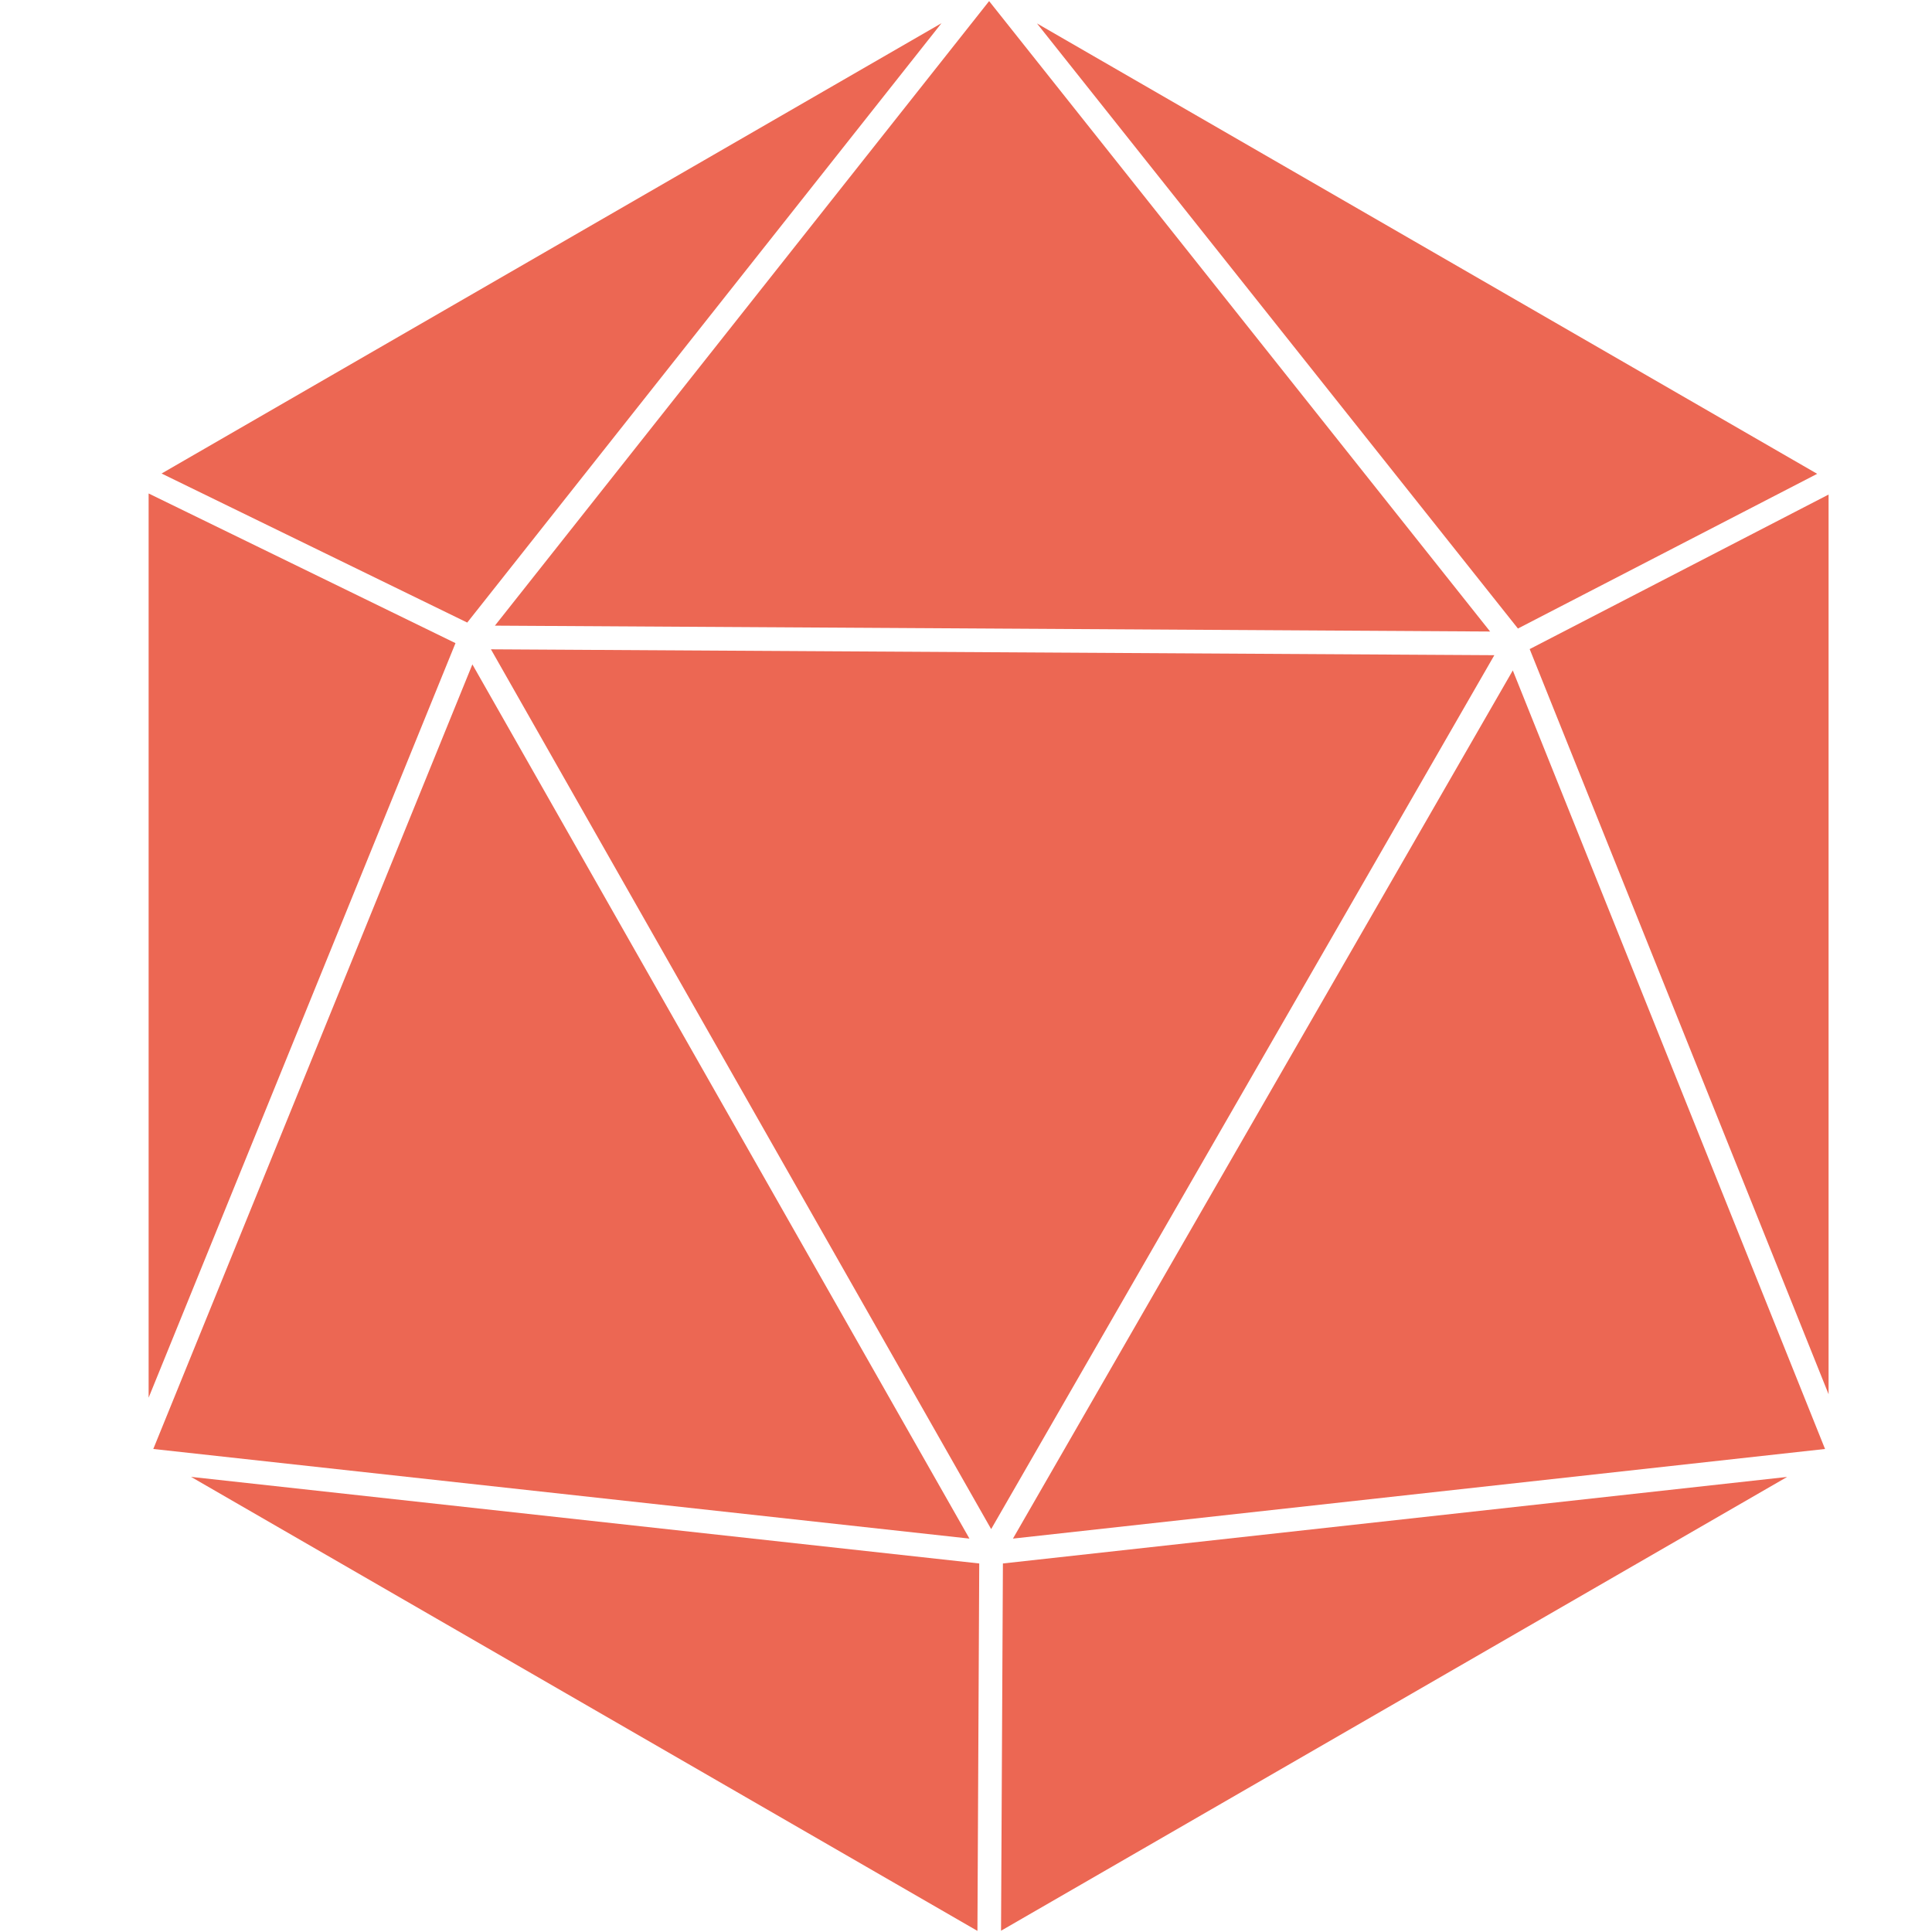
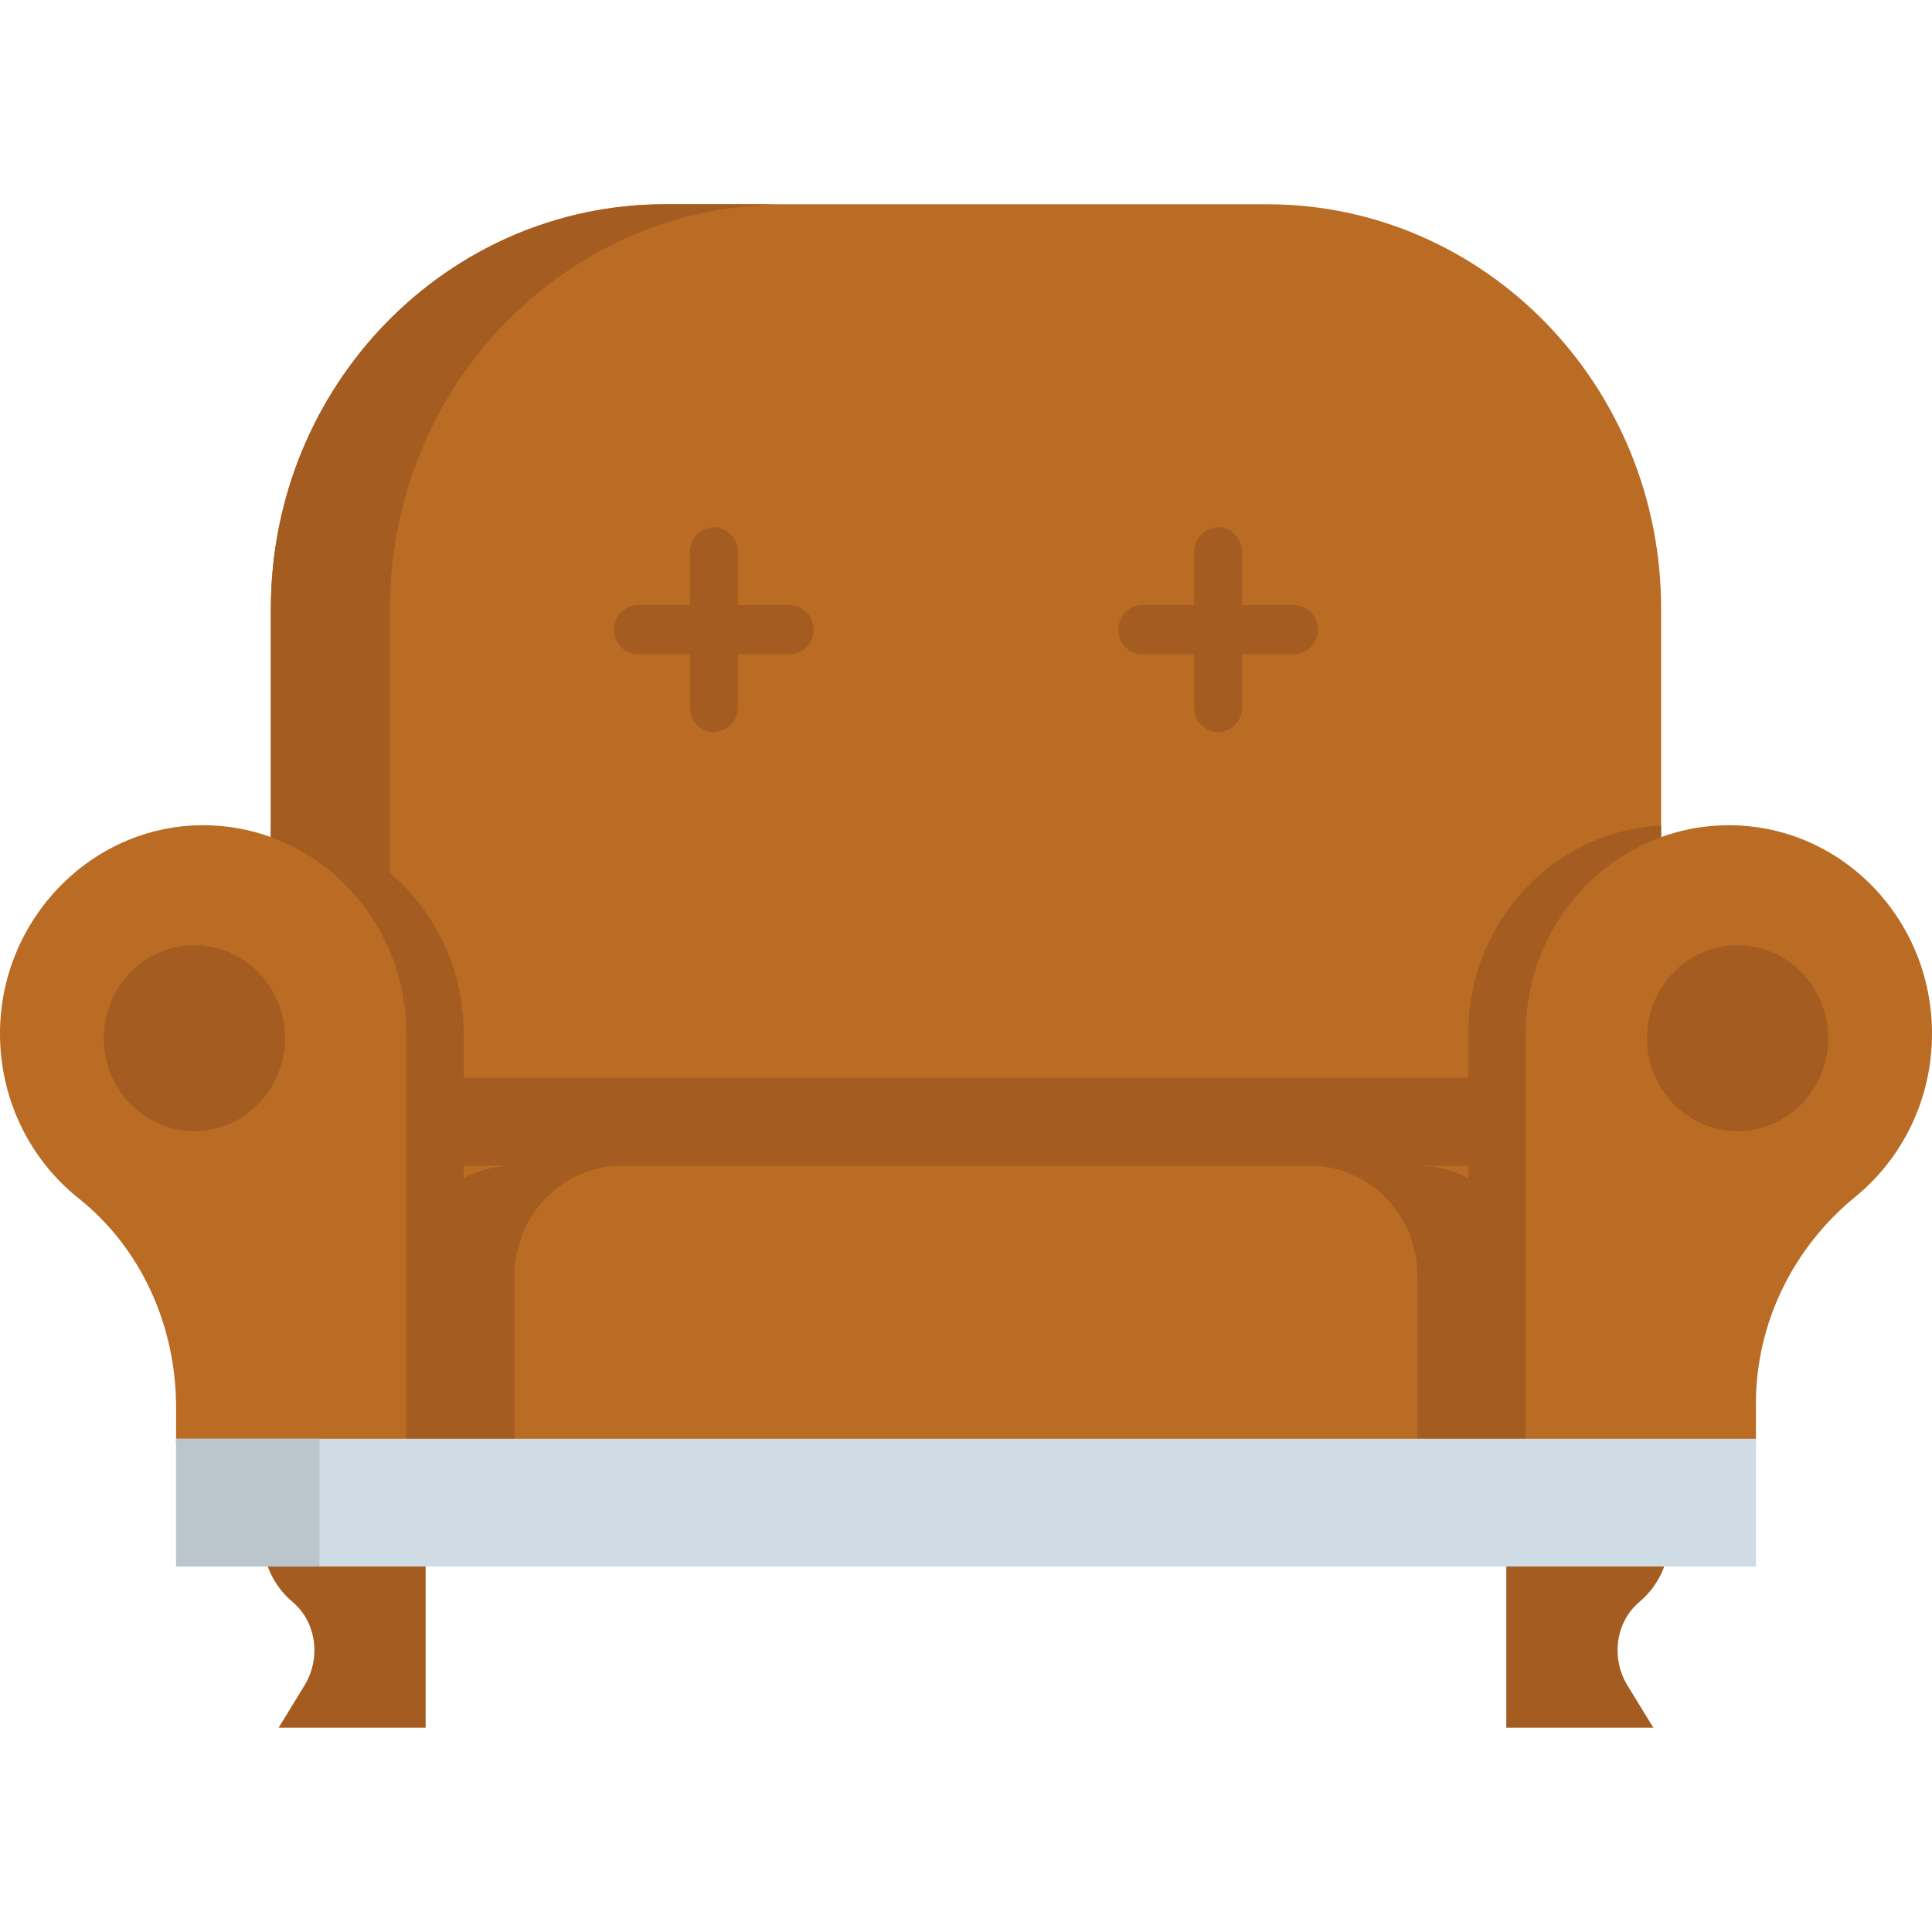
- <svg xmlns="http://www.w3.org/2000/svg" width="500" zoomAndPan="magnify" viewBox="0 0 375 375" height="500" preserveAspectRatio="xMidYMid meet" version="1.0">
-   <defs>
-     <clipPath id="cb78c1facb">
-       <path d="M 296 95 L 354.926 95 L 354.926 272 L 296 272 Z M 296 95 " clip-rule="nonzero" />
-     </clipPath>
-     <clipPath id="a293203cb4">
-       <path d="M 28.848 95 L 89 95 L 89 272 L 28.848 272 Z M 28.848 95 " clip-rule="nonzero" />
-     </clipPath>
-     <clipPath id="e3ce46087c">
-       <path d="M 196 130 L 354.926 130 L 354.926 299 L 196 299 Z M 196 130 " clip-rule="nonzero" />
-     </clipPath>
-   </defs>
-   <path fill="#ec6753" d="M 294.629 121.996 L 201.277 4.547 L 352.715 91.969 Z M 294.629 121.996 " fill-opacity="1" fill-rule="nonzero" />
-   <path fill="#ec6753" d="M 194.301 374.754 L 194.664 303.469 L 346.879 286.672 Z M 194.301 374.754 " fill-opacity="1" fill-rule="nonzero" />
-   <g clip-path="url(#cb78c1facb)">
-     <path fill="#ec6753" d="M 355.203 271.309 L 296.91 125.988 L 355.203 95.848 Z M 355.203 271.309 " fill-opacity="1" fill-rule="nonzero" />
+ <svg xmlns="http://www.w3.org/2000/svg" version="1.1" id="Layer_1" viewBox="0 0 512.003 512.003" xml:space="preserve">
+   <g>
+     <path style="fill:#BA6B24;" d="M107.687,382.59v-44.518c0-16.096,12.72-29.146,28.408-29.146h239.8   c15.7,0,28.421,13.051,28.421,29.146v44.518" />
+     <path style="fill:#BA6B24;" d="M440.215,161.324v60.517l-4.057,160.75H71.783V161.324c0-59.203,46.786-107.193,104.476-107.193   H335.74C393.442,54.131,440.215,102.12,440.215,161.324z" />
  </g>
-   <path fill="#ec6753" d="M 190.07 303.469 L 189.719 374.785 L 37.082 286.66 Z M 190.07 303.469 " fill-opacity="1" fill-rule="nonzero" />
-   <path fill="#ec6753" d="M 90.691 120.84 L 31.363 91.91 L 182.742 4.504 Z M 90.691 120.84 " fill-opacity="1" fill-rule="nonzero" />
-   <g clip-path="url(#a293203cb4)">
-     <path fill="#ec6753" d="M 28.773 95.746 L 88.41 124.832 L 28.773 271.473 Z M 28.773 95.746 " fill-opacity="1" fill-rule="nonzero" />
+   <g>
+     <path style="fill:#A55C20;" d="M164.776,308.928c-15.688,0-28.413,13.045-28.413,29.141v44.518h-28.677v-44.518   c0-16.095,12.714-29.141,28.402-29.141H164.776z" />
+     <path style="fill:#A55C20;" d="M404.316,338.069v44.518H375.63v-44.518c0-16.095-12.725-29.141-28.423-29.141h28.686   C391.591,308.928,404.316,321.972,404.316,338.069z" />
+     <path style="fill:#A55C20;" d="M103.346,161.327c0-59.201,46.775-107.193,104.475-107.193h-31.557   c-57.7,0-104.476,47.992-104.476,107.193v60.512v160.75h31.558V221.84C103.346,221.84,103.346,161.327,103.346,161.327z" />
+     <path style="fill:#A55C20;" d="M440.215,218.771v3.07l-4.057,160.75h-47.052V273.927c0-24.04,14.974-44.516,35.895-52.087   C429.805,220.098,434.902,219.032,440.215,218.771z" />
+     <path style="fill:#A55C20;" d="M71.783,218.771v3.07l4.057,160.75h47.052V273.927c0-24.04-14.974-44.516-35.895-52.087   C82.193,220.098,77.096,219.032,71.783,218.771z" />
  </g>
-   <path fill="#ec6753" d="M 95.289 126.031 L 290.051 127.172 L 192.383 296.797 Z M 95.289 126.031 " fill-opacity="1" fill-rule="nonzero" />
-   <path fill="#ec6753" d="M 289.23 122.578 L 96.062 121.438 L 191.988 0.215 Z M 289.23 122.578 " fill-opacity="1" fill-rule="nonzero" />
-   <path fill="#ec6753" d="M 91.688 128.957 L 188.168 298.641 L 29.754 281.246 Z M 91.688 128.957 " fill-opacity="1" fill-rule="nonzero" />
-   <g clip-path="url(#e3ce46087c)">
-     <path fill="#ec6753" d="M 293.633 130.129 L 354.238 281.246 L 196.613 298.641 Z M 293.633 130.129 " fill-opacity="1" fill-rule="nonzero" />
+   <g>
+     <path style="fill:#BA6B24;" d="M107.687,382.59v-44.518v-64.138c0-24.052-14.982-44.518-35.899-52.094   c-5.789-2.103-12.037-3.211-18.546-3.14c-29.108,0.322-52.962,24.83-53.239,54.696c-0.167,17.99,8.044,34.013,20.873,44.216   c16.54,13.155,25.782,33.78,25.782,55.251v9.727" />
+     <path style="fill:#BA6B24;" d="M404.316,382.59v-44.518v-64.138c0-24.052,14.982-44.518,35.899-52.094   c5.613-2.038,11.643-3.143,17.938-3.143c29.749,0,53.849,24.727,53.849,55.237c0,17.511-7.937,33.113-20.323,43.23   c-16.383,13.382-26.346,33.349-26.346,54.835v10.592" />
+   </g>
+   <g>
+     <path style="fill:#A55C20;" d="M189.187,193.994c-3.501,0-6.34-2.913-6.34-6.505v-41.234c0-3.592,2.839-6.505,6.34-6.505   s6.34,2.913,6.34,6.505v41.234C195.527,191.083,192.688,193.994,189.187,193.994z" />
+     <path style="fill:#A55C20;" d="M209.282,173.378h-40.189c-3.501,0-6.34-2.913-6.34-6.505s2.839-6.505,6.34-6.505h40.189   c3.501,0,6.34,2.913,6.34,6.505S212.782,173.378,209.282,173.378z" />
+     <path style="fill:#A55C20;" d="M322.811,193.994c-3.501,0-6.34-2.913-6.34-6.505v-41.234c0-3.592,2.839-6.505,6.34-6.505   c3.501,0,6.34,2.913,6.34,6.505v41.234C329.151,191.083,326.312,193.994,322.811,193.994z" />
+     <path style="fill:#A55C20;" d="M342.906,173.378h-40.189c-3.501,0-6.34-2.913-6.34-6.505s2.839-6.505,6.34-6.505h40.189   c3.501,0,6.34,2.913,6.34,6.505S346.407,173.378,342.906,173.378z" />
+     <path style="fill:#A55C20;" d="M112.798,407.346v50.526H73.836l6.859-11.214c4.4-7.181,3.208-16.782-3.195-22.154   c-4.83-4.072-7.924-10.238-7.924-17.158" />
+     <path style="fill:#A55C20;" d="M442.416,407.346c0,6.92-3.094,13.087-7.924,17.158c-6.403,5.373-7.595,14.974-3.195,22.154   l6.859,11.214h-38.963v-50.526" />
+   </g>
+   <polygon style="fill:#CFDCE5;" points="77.939,415.15 46.658,415.15 46.658,381.289 107.687,381.289 404.316,381.289   465.332,381.289 465.332,415.15 434.052,415.15 " />
+   <polygon style="fill:#BAC6CC;" points="50.158,415.15 46.658,415.15 46.658,381.289 53.487,381.289 77.827,381.289 84.654,381.289   84.654,415.15 81.154,415.15 " />
+   <g>
+     <rect x="117.185" y="285.627" style="fill:#A55C20;" width="278.91" height="23.31" />
+     <ellipse style="fill:#A55C20;" cx="460.474" cy="275.126" rx="24" ry="24.624" />
+     <ellipse style="fill:#A55C20;" cx="51.521" cy="275.126" rx="24" ry="24.624" />
  </g>
</svg>
